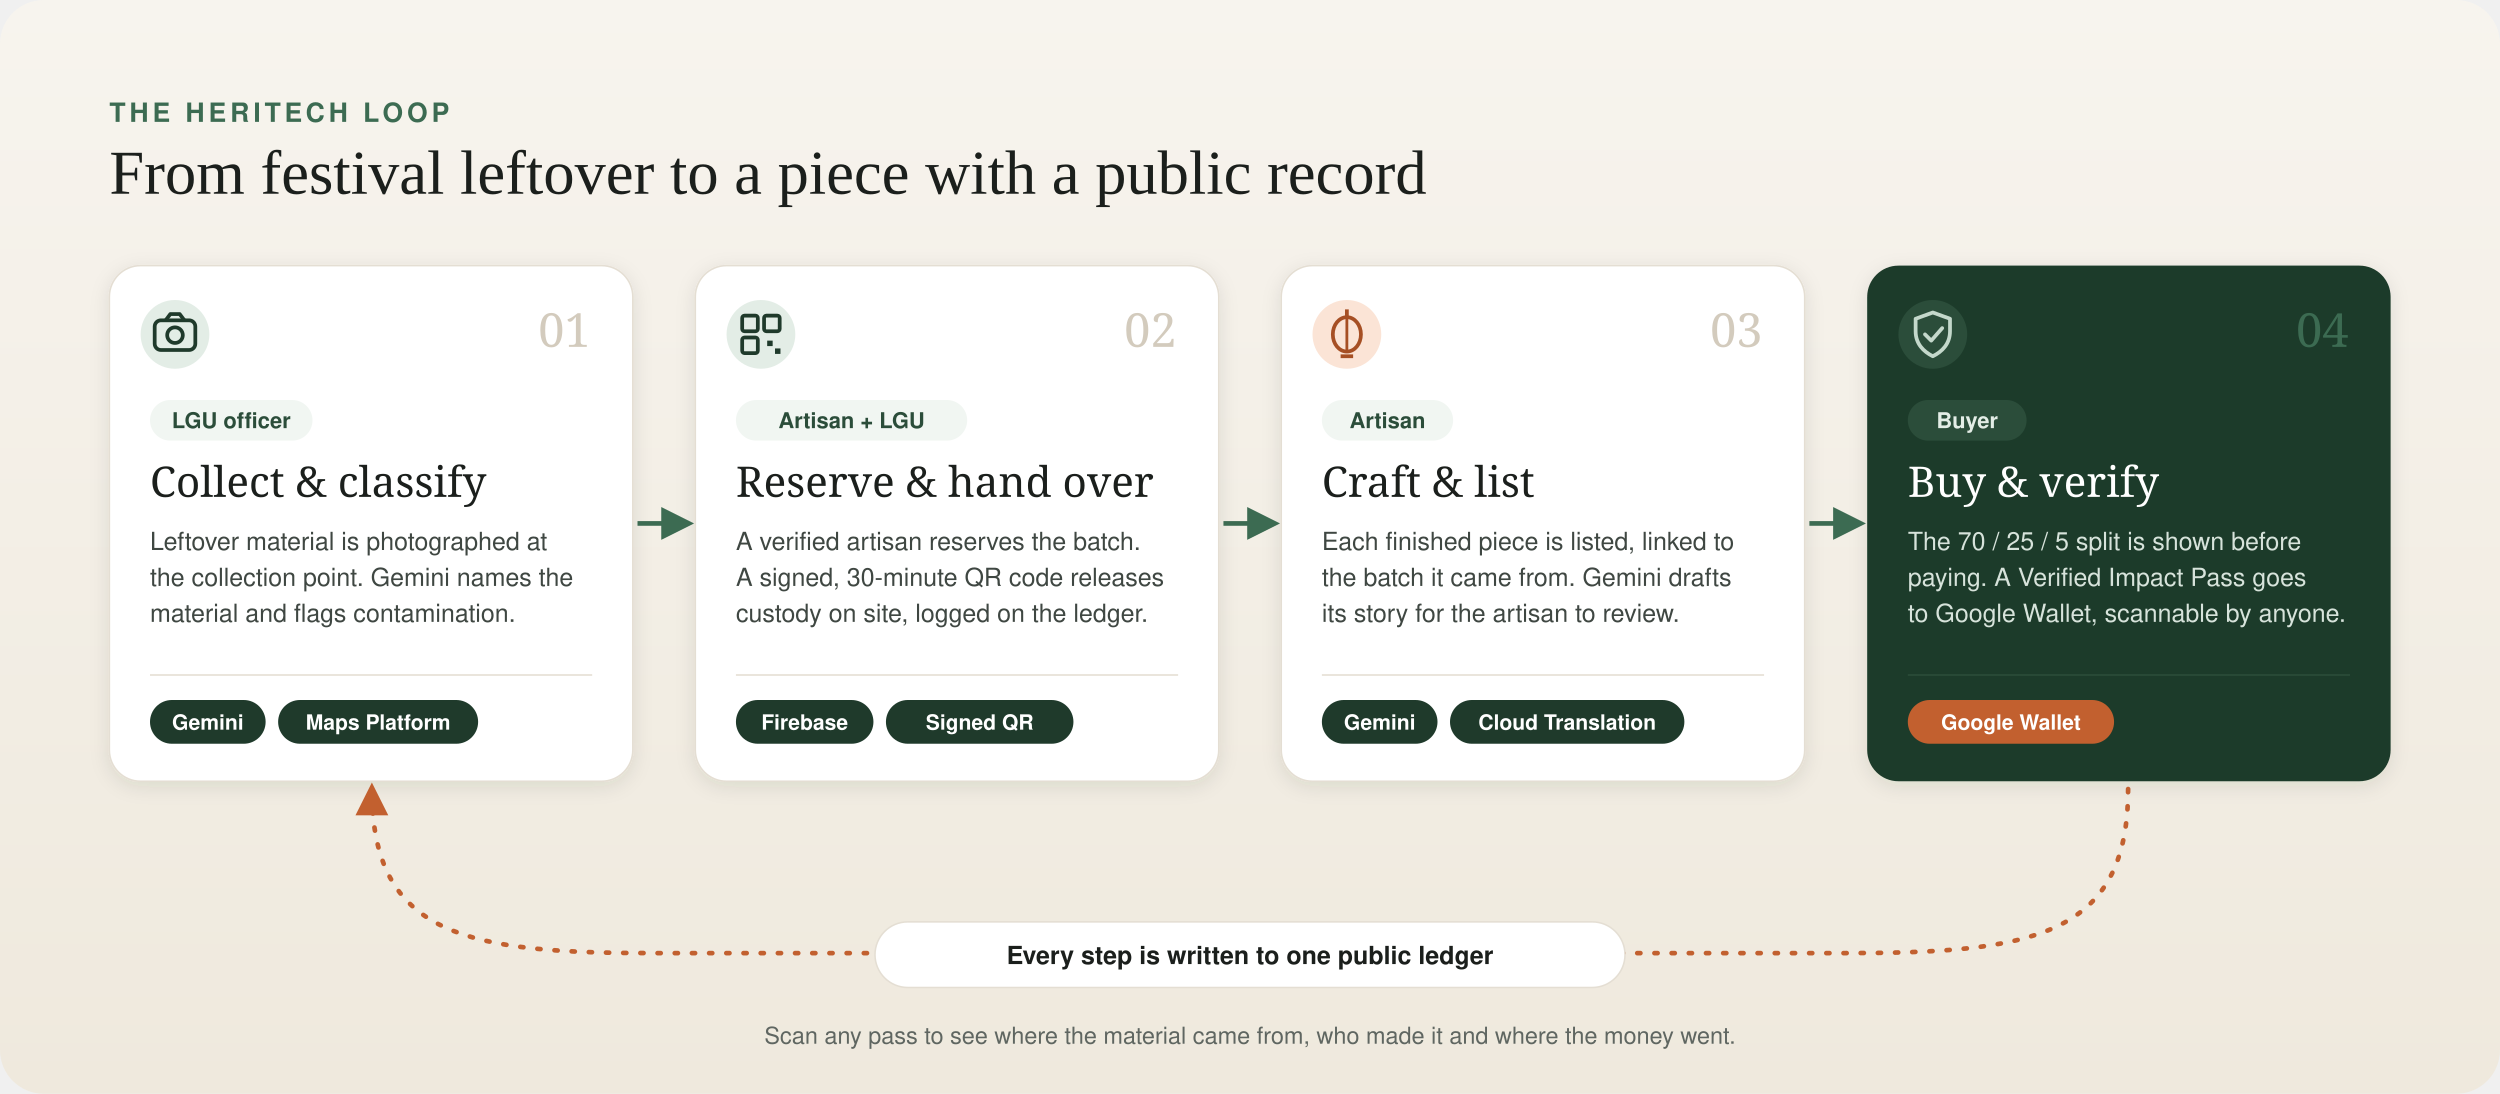
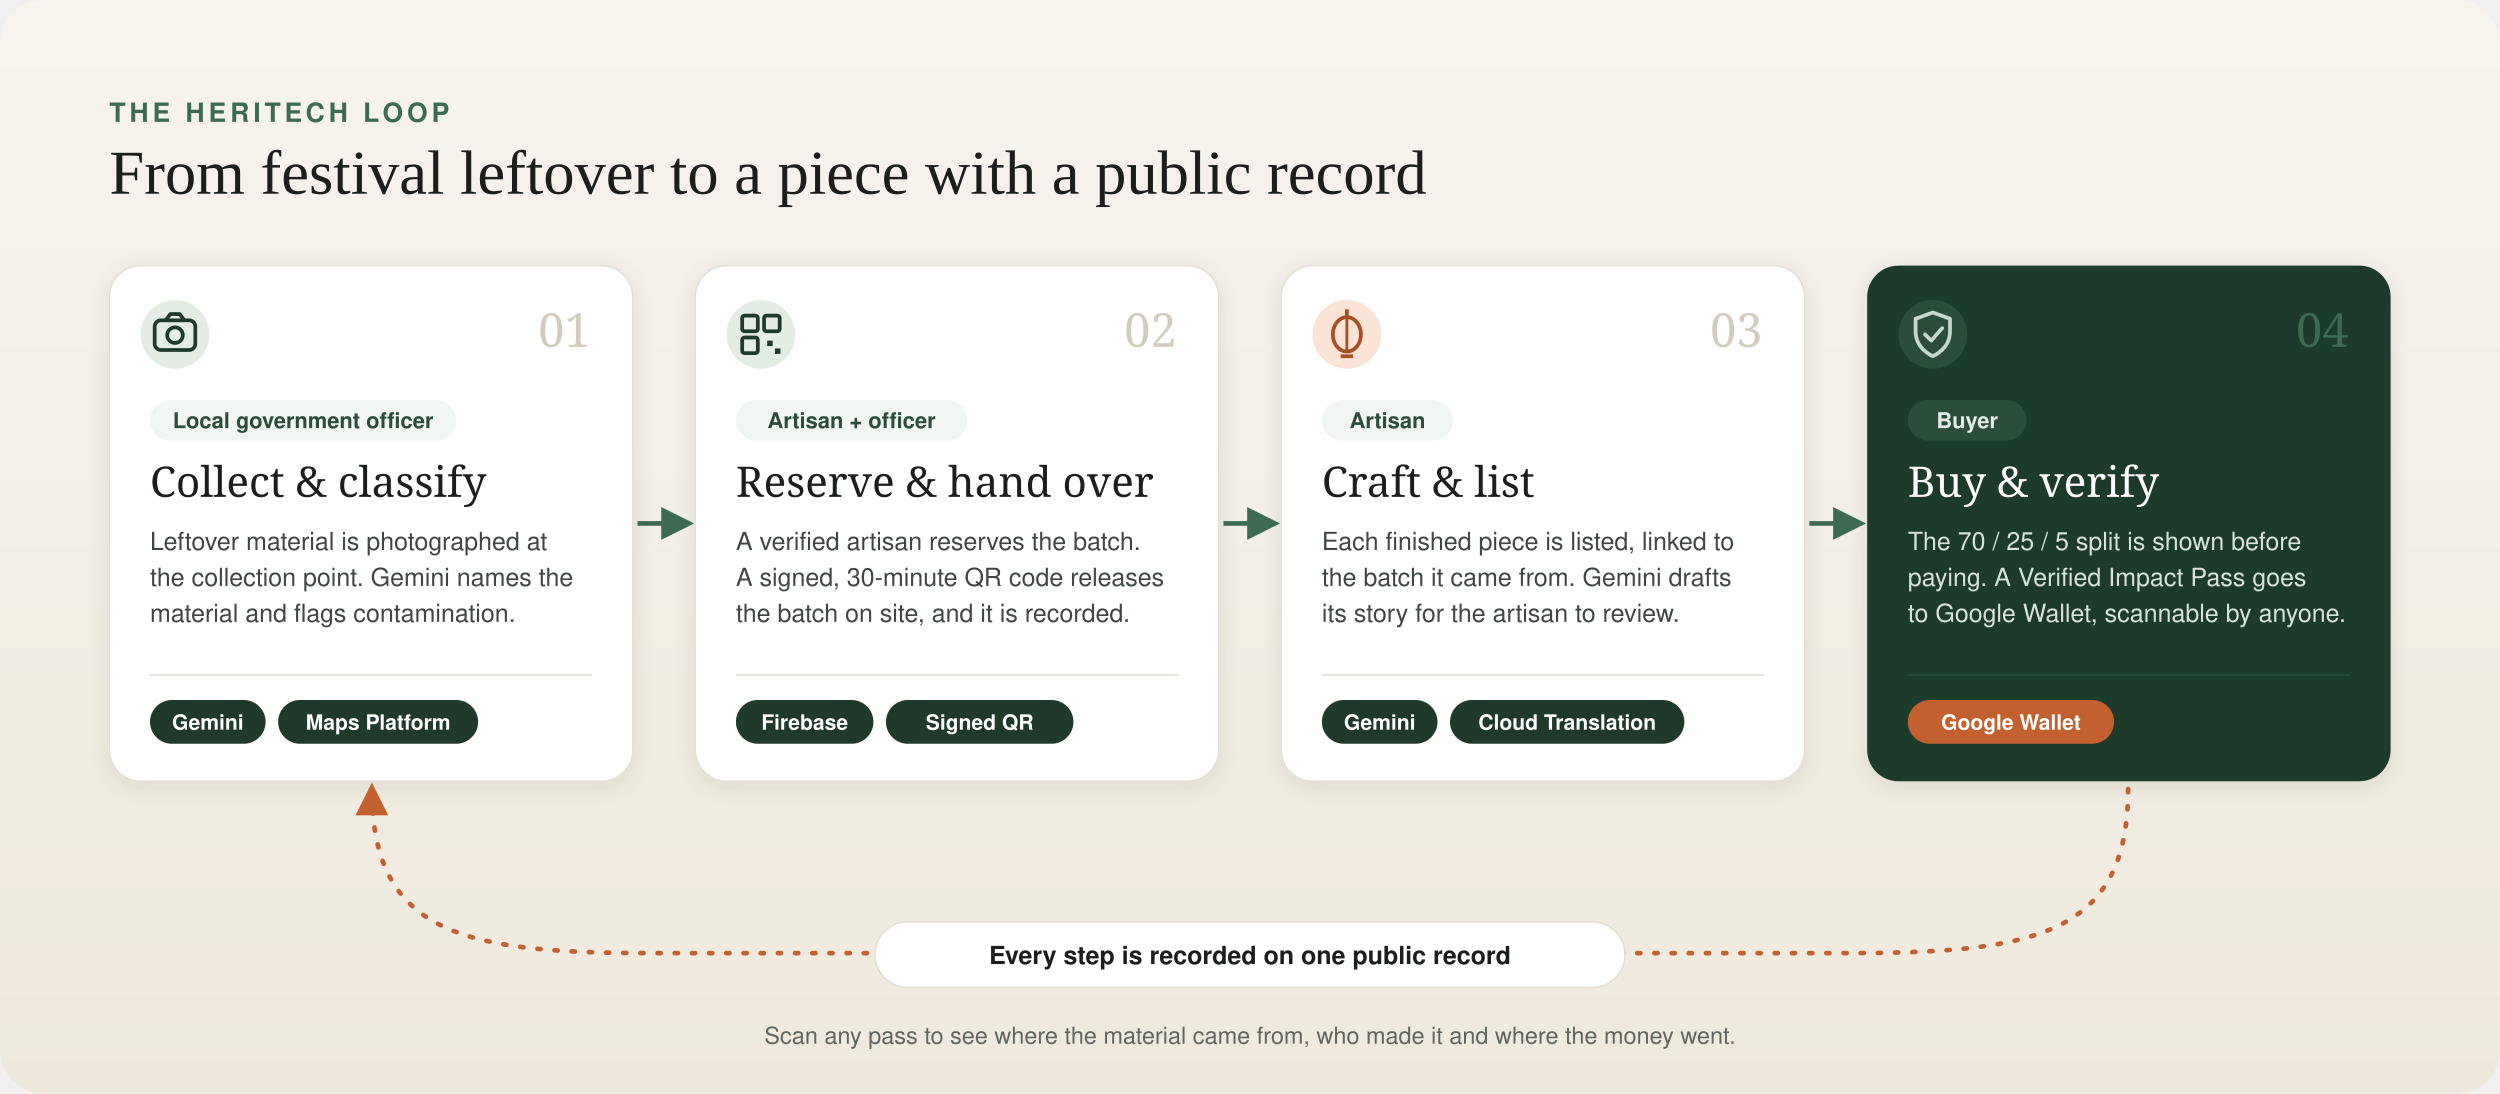
<svg xmlns="http://www.w3.org/2000/svg" viewBox="0 0 1600 700" width="1600" height="700" role="img" aria-label="How HeriTech works: 1 collect and classify, 2 reserve and hand over, 3 craft and list, 4 buy and verify, all written to one public ledger">
  <defs>
    <marker id="arrow" viewBox="0 0 10 10" refX="8" refY="5" markerWidth="7" markerHeight="7" orient="auto-start-reverse">
      <path d="M0 0 L10 5 L0 10 z" fill="#3c6b52" />
    </marker>
    <marker id="arrowL" viewBox="0 0 10 10" refX="8" refY="5" markerWidth="7" markerHeight="7" orient="auto-start-reverse">
      <path d="M0 0 L10 5 L0 10 z" fill="#c2602f" />
    </marker>
    <filter id="shadow" x="-10%" y="-10%" width="120%" height="130%">
      <feDropShadow dx="0" dy="3" stdDeviation="6" flood-color="#14281e" flood-opacity="0.10" />
    </filter>
    <linearGradient id="bg" x1="0" y1="0" x2="0" y2="1">
      <stop offset="0" stop-color="#f7f4ee" />
      <stop offset="1" stop-color="#efe9dd" />
    </linearGradient>
  </defs>
  <rect width="1600" height="700" rx="28" fill="url(#bg)" />
  <text x="70" y="78" font-family="Segoe UI, Helvetica, Arial, sans-serif" font-size="17" font-weight="700" letter-spacing="2.5" fill="#3c6b52">THE HERITECH LOOP</text>
  <text x="70" y="124" font-family="Georgia, 'Times New Roman', serif" font-size="40" fill="#1b1f1c">From festival leftover to a piece with a public record</text>
  <g font-family="Segoe UI, Helvetica, Arial, sans-serif">
    <g filter="url(#shadow)">
      <rect x="70" y="170" width="335" height="330" rx="20" fill="#ffffff" stroke="#e4ded3" />
    </g>
    <circle cx="112" cy="214" r="22" fill="#e3ede6" />
    <rect x="99" y="205" width="26" height="19" rx="4" fill="none" stroke="#1f3a2b" stroke-width="2.4" />
    <circle cx="112" cy="214.5" r="5" fill="none" stroke="#1f3a2b" stroke-width="2.4" />
    <path d="M106 205 l3 -4 h6 l3 4" fill="none" stroke="#1f3a2b" stroke-width="2.4" stroke-linejoin="round" />
    <text x="378" y="222" text-anchor="end" font-family="Georgia, serif" font-size="30" fill="#d3cbbd">01</text>
-     <rect x="96" y="256" width="104" height="26" rx="13" fill="#f1f6f2" />
-     <text x="148" y="274" text-anchor="middle" font-size="14" font-weight="600" fill="#2b4d3a">LGU officer</text>
+     <rect x="96" y="256" width="196" height="26" rx="13" fill="#f1f6f2" />
+     <text x="194" y="274" text-anchor="middle" font-size="14" font-weight="600" fill="#2b4d3a">Local government officer</text>
    <text x="96" y="318" font-family="Georgia, serif" font-size="27" fill="#1b1f1c">Collect &amp; classify</text>
    <text font-size="16" fill="#3f4742">
      <tspan x="96" y="352">Leftover material is photographed at</tspan>
      <tspan x="96" y="375">the collection point. Gemini names the</tspan>
      <tspan x="96" y="398">material and flags contamination.</tspan>
    </text>
    <line x1="96" y1="432" x2="379" y2="432" stroke="#e4ded3" />
    <rect x="96" y="448" width="74" height="28" rx="14" fill="#1f3a2b" />
    <text x="133" y="467" text-anchor="middle" font-size="13.5" font-weight="600" fill="#ffffff">Gemini</text>
    <rect x="178" y="448" width="128" height="28" rx="14" fill="#1f3a2b" />
    <text x="242" y="467" text-anchor="middle" font-size="13.5" font-weight="600" fill="#ffffff">Maps Platform</text>
    <g filter="url(#shadow)">
      <rect x="445" y="170" width="335" height="330" rx="20" fill="#ffffff" stroke="#e4ded3" />
    </g>
    <circle cx="487" cy="214" r="22" fill="#e3ede6" />
    <rect x="475" y="202" width="10" height="10" rx="1.5" fill="none" stroke="#1f3a2b" stroke-width="2.4" />
    <rect x="489" y="202" width="10" height="10" rx="1.5" fill="none" stroke="#1f3a2b" stroke-width="2.4" />
    <rect x="475" y="216" width="10" height="10" rx="1.5" fill="none" stroke="#1f3a2b" stroke-width="2.4" />
    <rect x="491" y="218" width="3.5" height="3.5" fill="#1f3a2b" />
    <rect x="496" y="223" width="3.5" height="3.5" fill="#1f3a2b" />
    <text x="753" y="222" text-anchor="end" font-family="Georgia, serif" font-size="30" fill="#d3cbbd">02</text>
    <rect x="471" y="256" width="148" height="26" rx="13" fill="#f1f6f2" />
-     <text x="545" y="274" text-anchor="middle" font-size="14" font-weight="600" fill="#2b4d3a">Artisan + LGU</text>
+     <text x="545" y="274" text-anchor="middle" font-size="14" font-weight="600" fill="#2b4d3a">Artisan + officer</text>
    <text x="471" y="318" font-family="Georgia, serif" font-size="27" fill="#1b1f1c">Reserve &amp; hand over</text>
    <text font-size="16" fill="#3f4742">
      <tspan x="471" y="352">A verified artisan reserves the batch.</tspan>
      <tspan x="471" y="375">A signed, 30-minute QR code releases</tspan>
-       <tspan x="471" y="398">custody on site, logged on the ledger.</tspan>
+       <tspan x="471" y="398">the batch on site, and it is recorded.</tspan>
    </text>
    <line x1="471" y1="432" x2="754" y2="432" stroke="#e4ded3" />
    <rect x="471" y="448" width="88" height="28" rx="14" fill="#1f3a2b" />
    <text x="515" y="467" text-anchor="middle" font-size="13.5" font-weight="600" fill="#ffffff">Firebase</text>
    <rect x="567" y="448" width="120" height="28" rx="14" fill="#1f3a2b" />
    <text x="627" y="467" text-anchor="middle" font-size="13.5" font-weight="600" fill="#ffffff">Signed QR</text>
    <g filter="url(#shadow)">
      <rect x="820" y="170" width="335" height="330" rx="20" fill="#ffffff" stroke="#e4ded3" />
    </g>
    <circle cx="862" cy="214" r="22" fill="#fbe4d6" />
    <line x1="862" y1="198" x2="862" y2="203" stroke="#a64f24" stroke-width="2.4" />
    <ellipse cx="862" cy="214" rx="9" ry="11" fill="none" stroke="#a64f24" stroke-width="2.4" />
    <line x1="862" y1="203" x2="862" y2="225" stroke="#a64f24" stroke-width="1.8" />
    <line x1="858" y1="228" x2="866" y2="228" stroke="#a64f24" stroke-width="2.4" />
    <text x="1128" y="222" text-anchor="end" font-family="Georgia, serif" font-size="30" fill="#d3cbbd">03</text>
    <rect x="846" y="256" width="84" height="26" rx="13" fill="#f1f6f2" />
    <text x="888" y="274" text-anchor="middle" font-size="14" font-weight="600" fill="#2b4d3a">Artisan</text>
    <text x="846" y="318" font-family="Georgia, serif" font-size="27" fill="#1b1f1c">Craft &amp; list</text>
    <text font-size="16" fill="#3f4742">
      <tspan x="846" y="352">Each finished piece is listed, linked to</tspan>
      <tspan x="846" y="375">the batch it came from. Gemini drafts</tspan>
      <tspan x="846" y="398">its story for the artisan to review.</tspan>
    </text>
    <line x1="846" y1="432" x2="1129" y2="432" stroke="#e4ded3" />
    <rect x="846" y="448" width="74" height="28" rx="14" fill="#1f3a2b" />
    <text x="883" y="467" text-anchor="middle" font-size="13.5" font-weight="600" fill="#ffffff">Gemini</text>
    <rect x="928" y="448" width="150" height="28" rx="14" fill="#1f3a2b" />
    <text x="1003" y="467" text-anchor="middle" font-size="13.5" font-weight="600" fill="#ffffff">Cloud Translation</text>
    <g filter="url(#shadow)">
      <rect x="1195" y="170" width="335" height="330" rx="20" fill="#1f3a2b" />
    </g>
    <circle cx="1237" cy="214" r="22" fill="#2b4d3a" />
    <path d="M1237 200 l11 4 v8 c0 8 -5 13 -11 16 c-6 -3 -11 -8 -11 -16 v-8 z" fill="none" stroke="#c4d8cb" stroke-width="2.4" stroke-linejoin="round" />
    <path d="M1232 214 l4 4 l7 -8" fill="none" stroke="#c4d8cb" stroke-width="2.4" stroke-linecap="round" stroke-linejoin="round" />
    <text x="1503" y="222" text-anchor="end" font-family="Georgia, serif" font-size="30" fill="#3c6b52">04</text>
    <rect x="1221" y="256" width="76" height="26" rx="13" fill="#2b4d3a" />
    <text x="1259" y="274" text-anchor="middle" font-size="14" font-weight="600" fill="#e3ede6">Buyer</text>
    <text x="1221" y="318" font-family="Georgia, serif" font-size="27" fill="#ffffff">Buy &amp; verify</text>
    <text font-size="16" fill="#d7e3db">
      <tspan x="1221" y="352">The 70 / 25 / 5 split is shown before</tspan>
      <tspan x="1221" y="375">paying. A Verified Impact Pass goes</tspan>
      <tspan x="1221" y="398">to Google Wallet, scannable by anyone.</tspan>
    </text>
    <line x1="1221" y1="432" x2="1504" y2="432" stroke="#2b4d3a" />
    <rect x="1221" y="448" width="132" height="28" rx="14" fill="#c2602f" />
    <text x="1287" y="467" text-anchor="middle" font-size="13.5" font-weight="600" fill="#ffffff">Google Wallet</text>
  </g>
  <line x1="408" y1="335" x2="440" y2="335" stroke="#3c6b52" stroke-width="3" marker-end="url(#arrow)" />
  <line x1="783" y1="335" x2="815" y2="335" stroke="#3c6b52" stroke-width="3" marker-end="url(#arrow)" />
  <line x1="1158" y1="335" x2="1190" y2="335" stroke="#3c6b52" stroke-width="3" marker-end="url(#arrow)" />
  <path d="M1362 505 C 1362 600, 1300 610, 1180 610 L 420 610 C 300 610, 238 600, 238 505" fill="none" stroke="#c2602f" stroke-width="3" stroke-dasharray="2 9" stroke-linecap="round" marker-end="url(#arrowL)" />
  <rect x="560" y="590" width="480" height="42" rx="21" fill="#ffffff" stroke="#e4ded3" />
-   <text x="800" y="617" text-anchor="middle" font-family="Segoe UI, Helvetica, Arial, sans-serif" font-size="16" font-weight="600" fill="#1b1f1c">Every step is written to one public ledger</text>
+   <text x="800" y="617" text-anchor="middle" font-family="Segoe UI, Helvetica, Arial, sans-serif" font-size="16" font-weight="600" fill="#1b1f1c">Every step is recorded on one public record</text>
  <text x="800" y="668" text-anchor="middle" font-family="Segoe UI, Helvetica, Arial, sans-serif" font-size="15" fill="#5f6661">Scan any pass to see where the material came from, who made it and where the money went.</text>
</svg>
